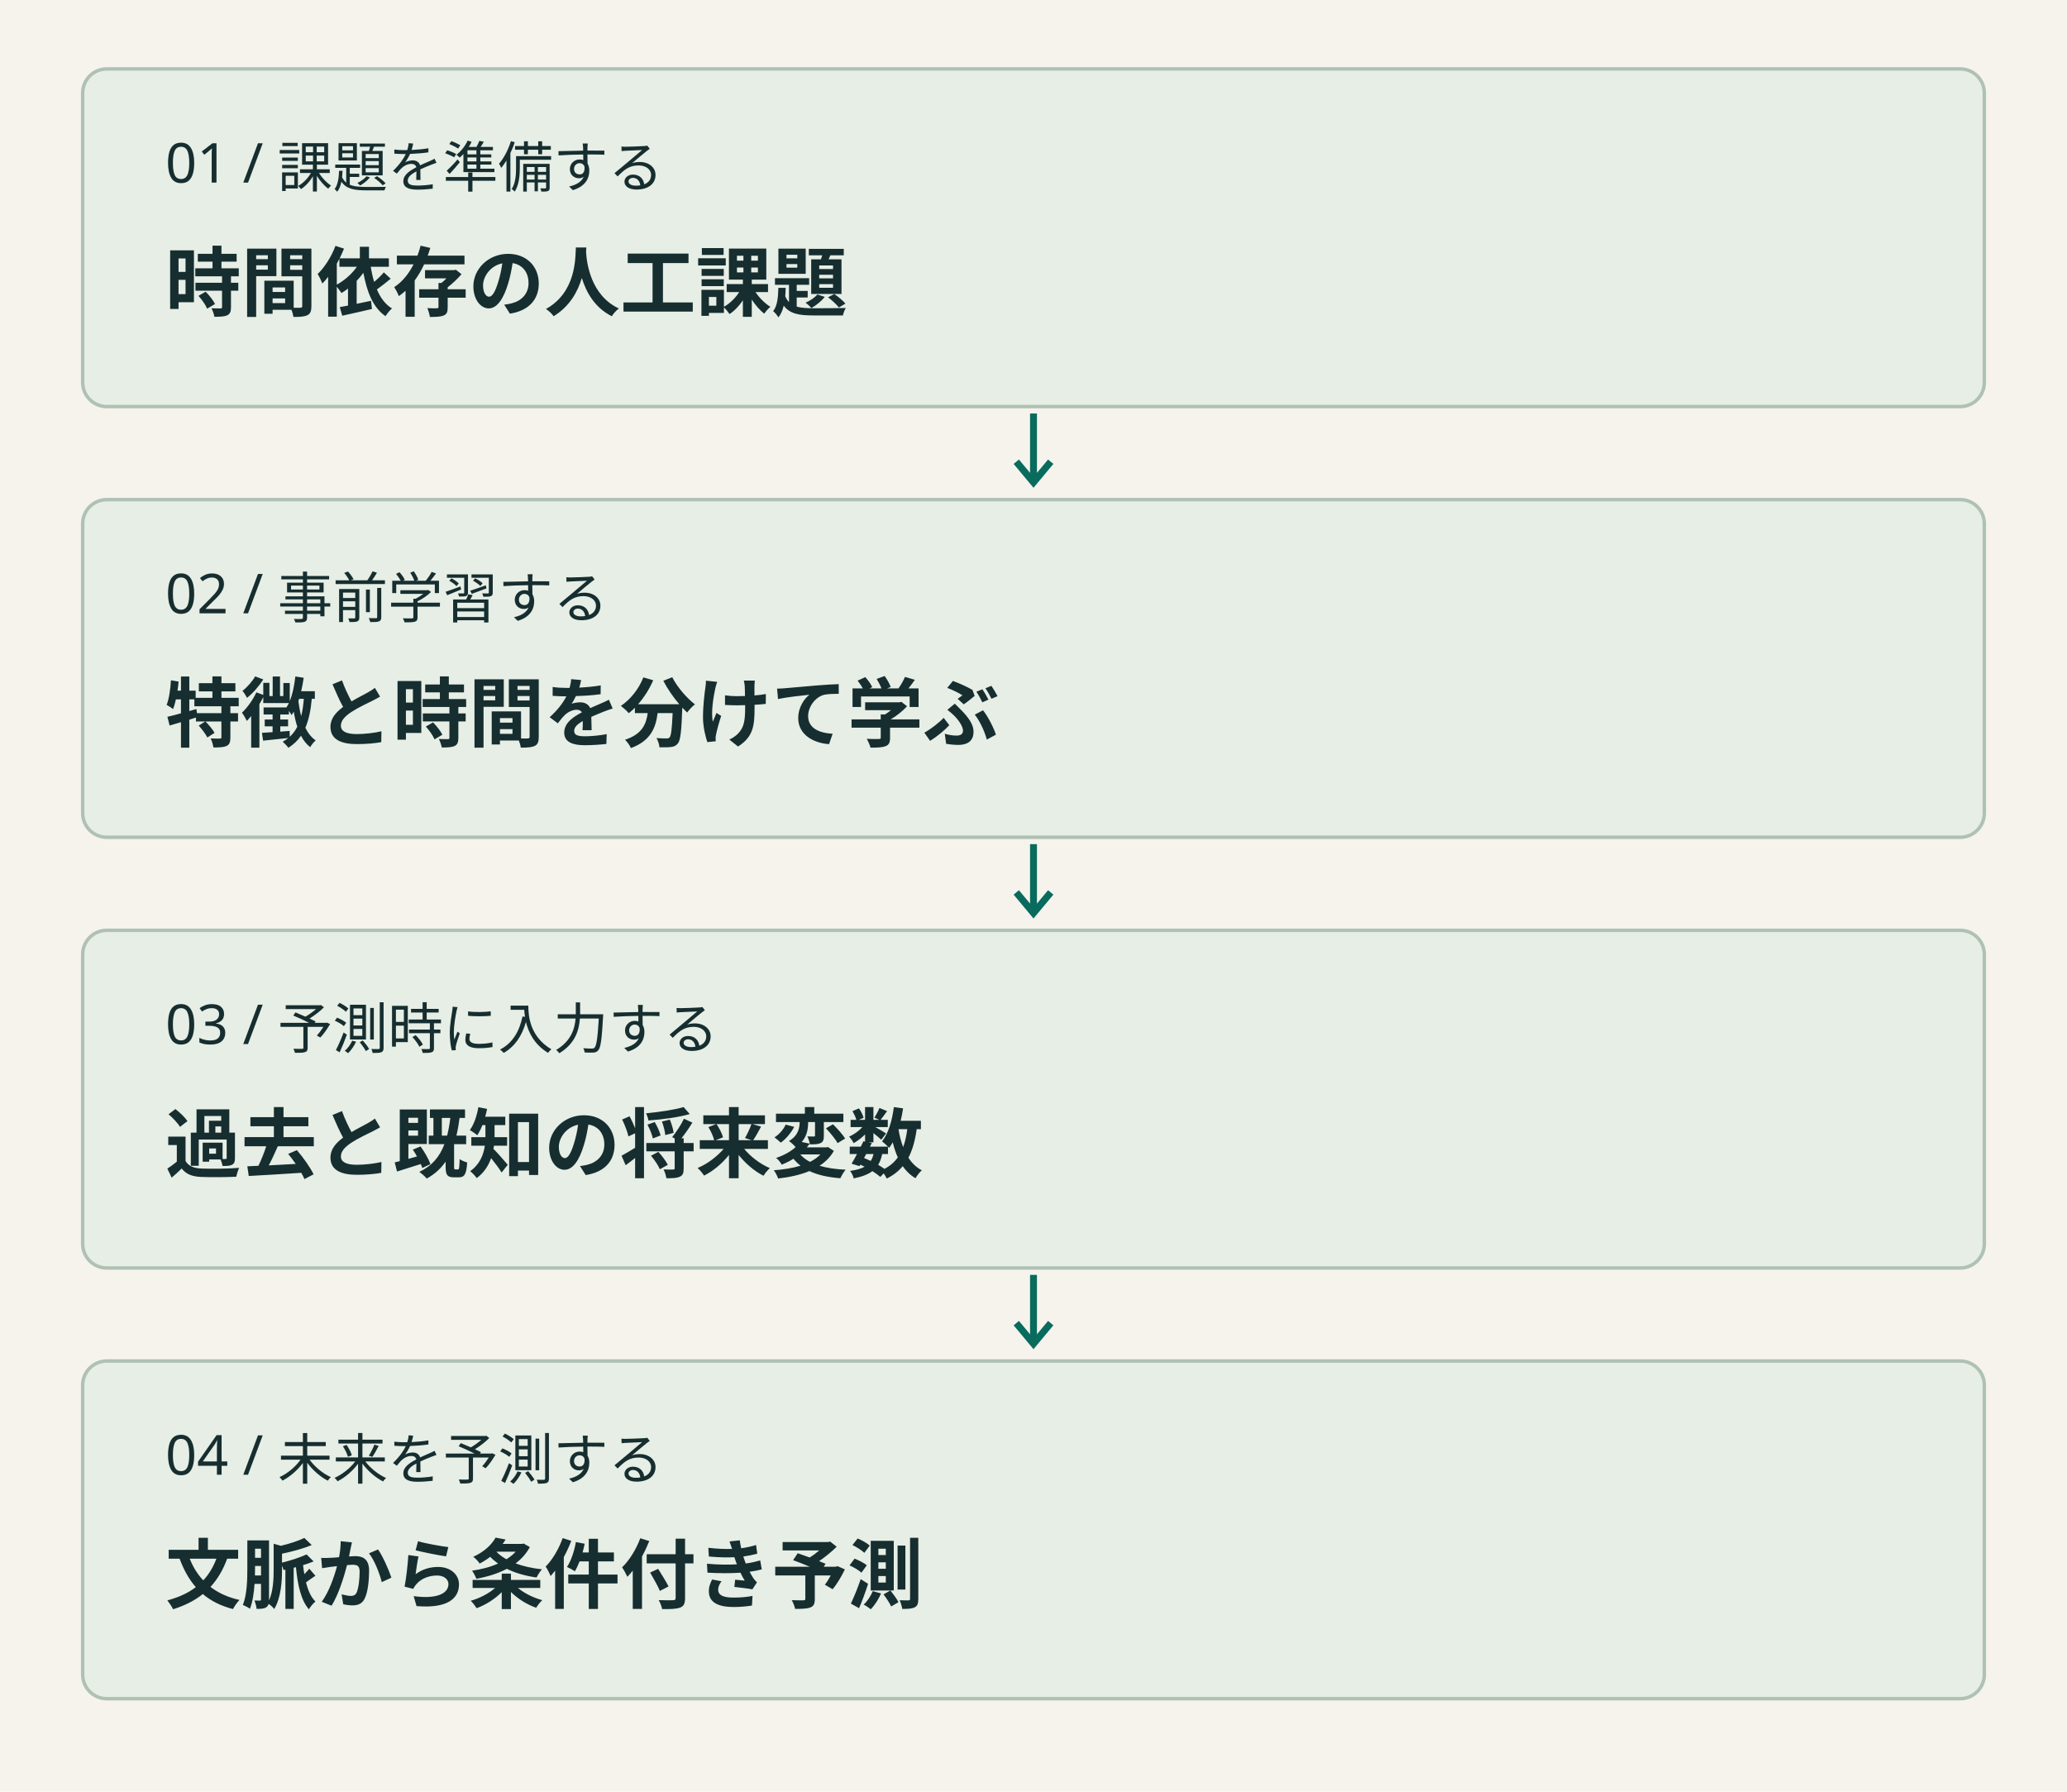
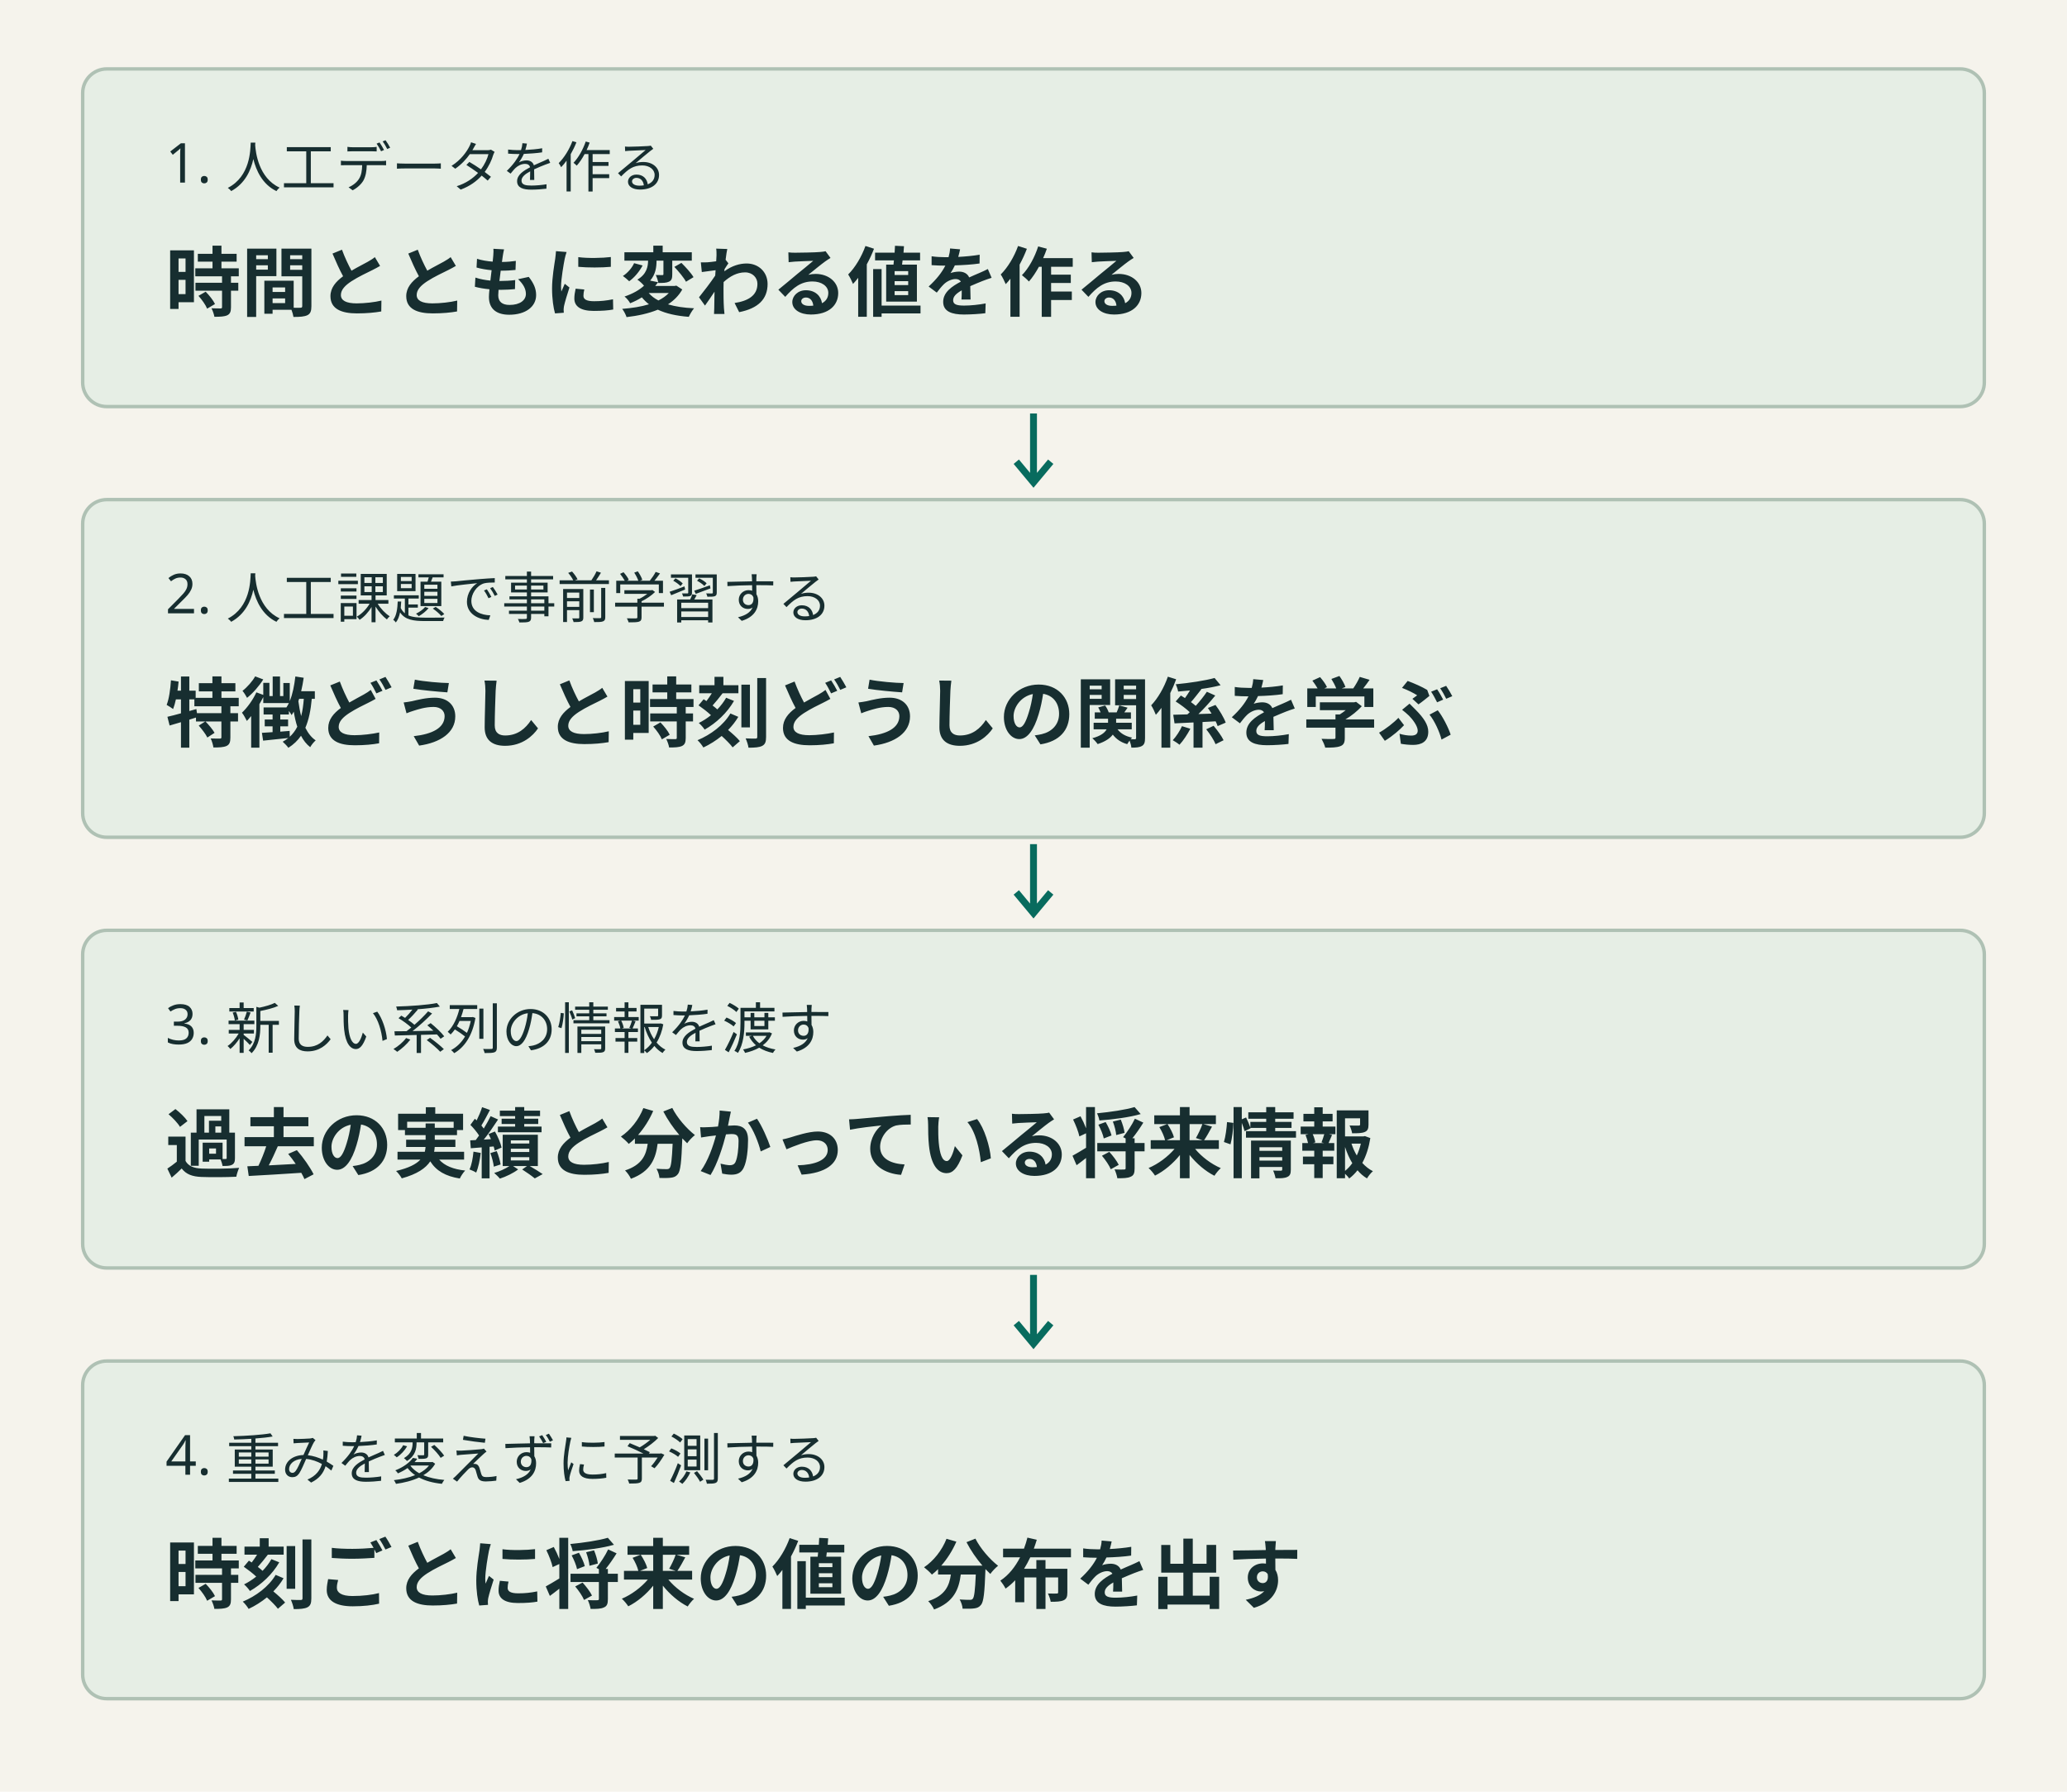
<svg xmlns="http://www.w3.org/2000/svg" viewBox="0 0 600 520" role="img" aria-labelledby="title">
  <rect width="600" height="520" fill="#f5f3ec" />
  <g font-family="sans-serif" fill="#172e30">
    <rect x="24" y="20" width="552" height="98" rx="7" fill="#e6eee5" stroke="#afc1b4" />
-     <text x="48" y="53" font-size="16">01 / 課題を準備する</text>
-     <text x="48" y="90" font-size="22" font-weight="bold">時間依存の人工課題</text>
+     <text x="48" y="53" font-size="16">1. 人工データを作る</text>
+     <text x="48" y="90" font-size="22" font-weight="bold">時間とともに変わる値を作る</text>
    <path d="M300 120 v20 m-5 -6 l5 6 5 -6" fill="none" stroke="#086b5e" stroke-width="2" />
    <rect x="24" y="145" width="552" height="98" rx="7" fill="#e6eee5" stroke="#afc1b4" />
-     <text x="48" y="178" font-size="16">02 / 事前学習する</text>
-     <text x="48" y="215" font-size="22" font-weight="bold">特徴と時間を分けて学ぶ</text>
+     <text x="48" y="178" font-size="16">2. 人工課題で事前学習する</text>
+     <text x="48" y="215" font-size="22" font-weight="bold">特徴どうしと時刻どうしの関係を学ぶ</text>
    <path d="M300 245 v20 m-5 -6 l5 6 5 -6" fill="none" stroke="#086b5e" stroke-width="2" />
    <rect x="24" y="270" width="552" height="98" rx="7" fill="#e6eee5" stroke="#afc1b4" />
-     <text x="48" y="303" font-size="16">03 / 予測時に入力する</text>
-     <text x="48" y="340" font-size="22" font-weight="bold">過去と既知の将来変数</text>
+     <text x="48" y="303" font-size="16">3. 新しい系列の情報を渡す</text>
+     <text x="48" y="340" font-size="22" font-weight="bold">過去の実績と分かっている将来情報</text>
    <path d="M300 370 v20 m-5 -6 l5 6 5 -6" fill="none" stroke="#086b5e" stroke-width="2" />
    <rect x="24" y="395" width="552" height="98" rx="7" fill="#e6eee5" stroke="#afc1b4" />
-     <text x="48" y="428" font-size="16">04 / 未来を予測する</text>
-     <text x="48" y="465" font-size="22" font-weight="bold">文脈から条件付き予測</text>
+     <text x="48" y="428" font-size="16">4. 重みを変えずに予測する</text>
+     <text x="48" y="465" font-size="22" font-weight="bold">時刻ごとに将来の値の分布を出す</text>
  </g>
</svg>
